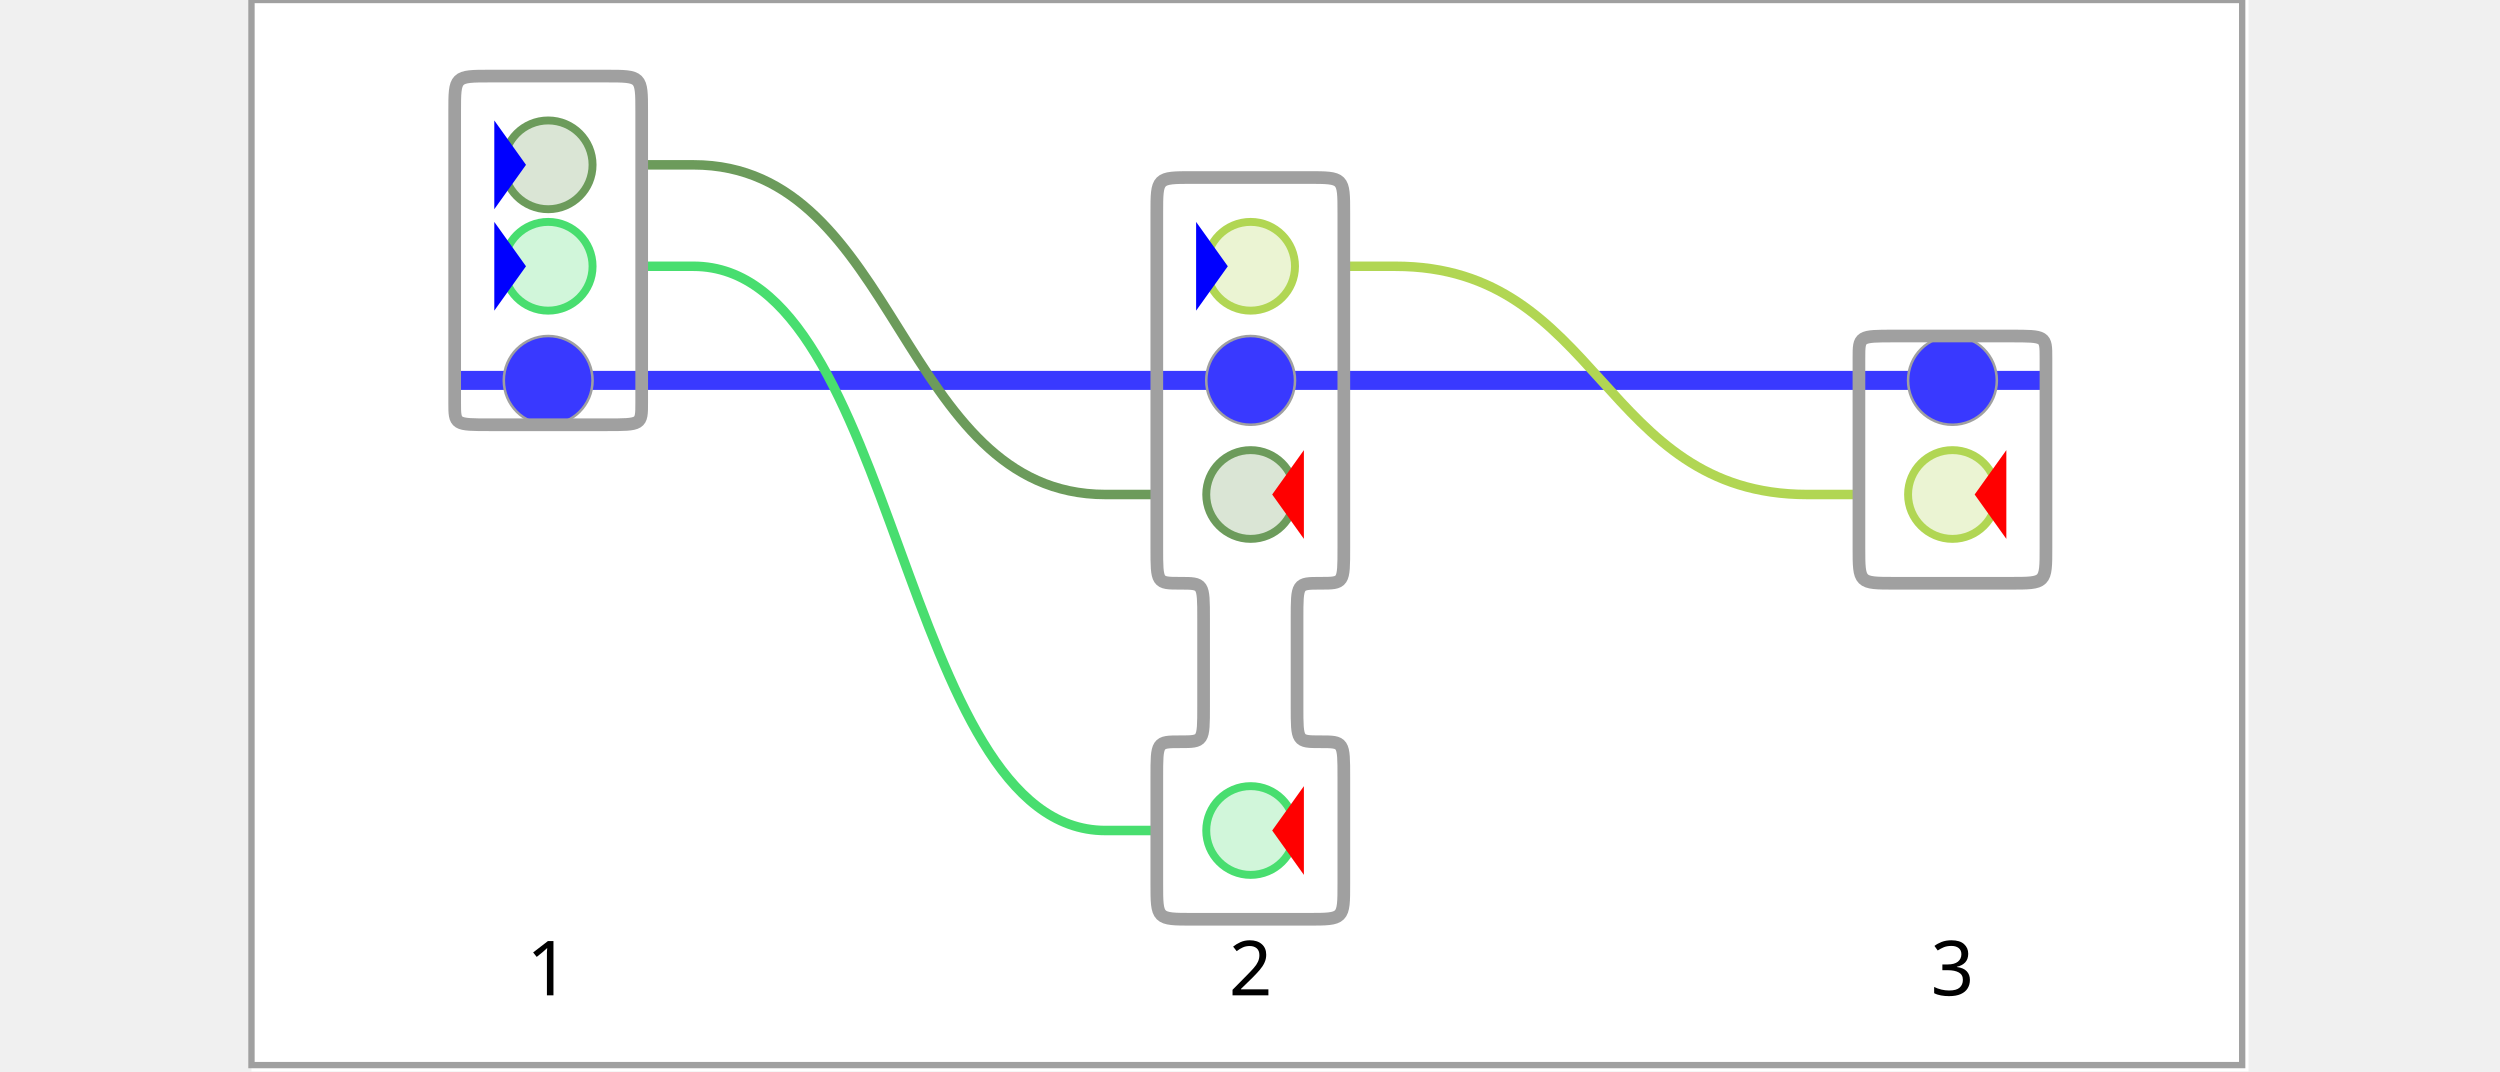
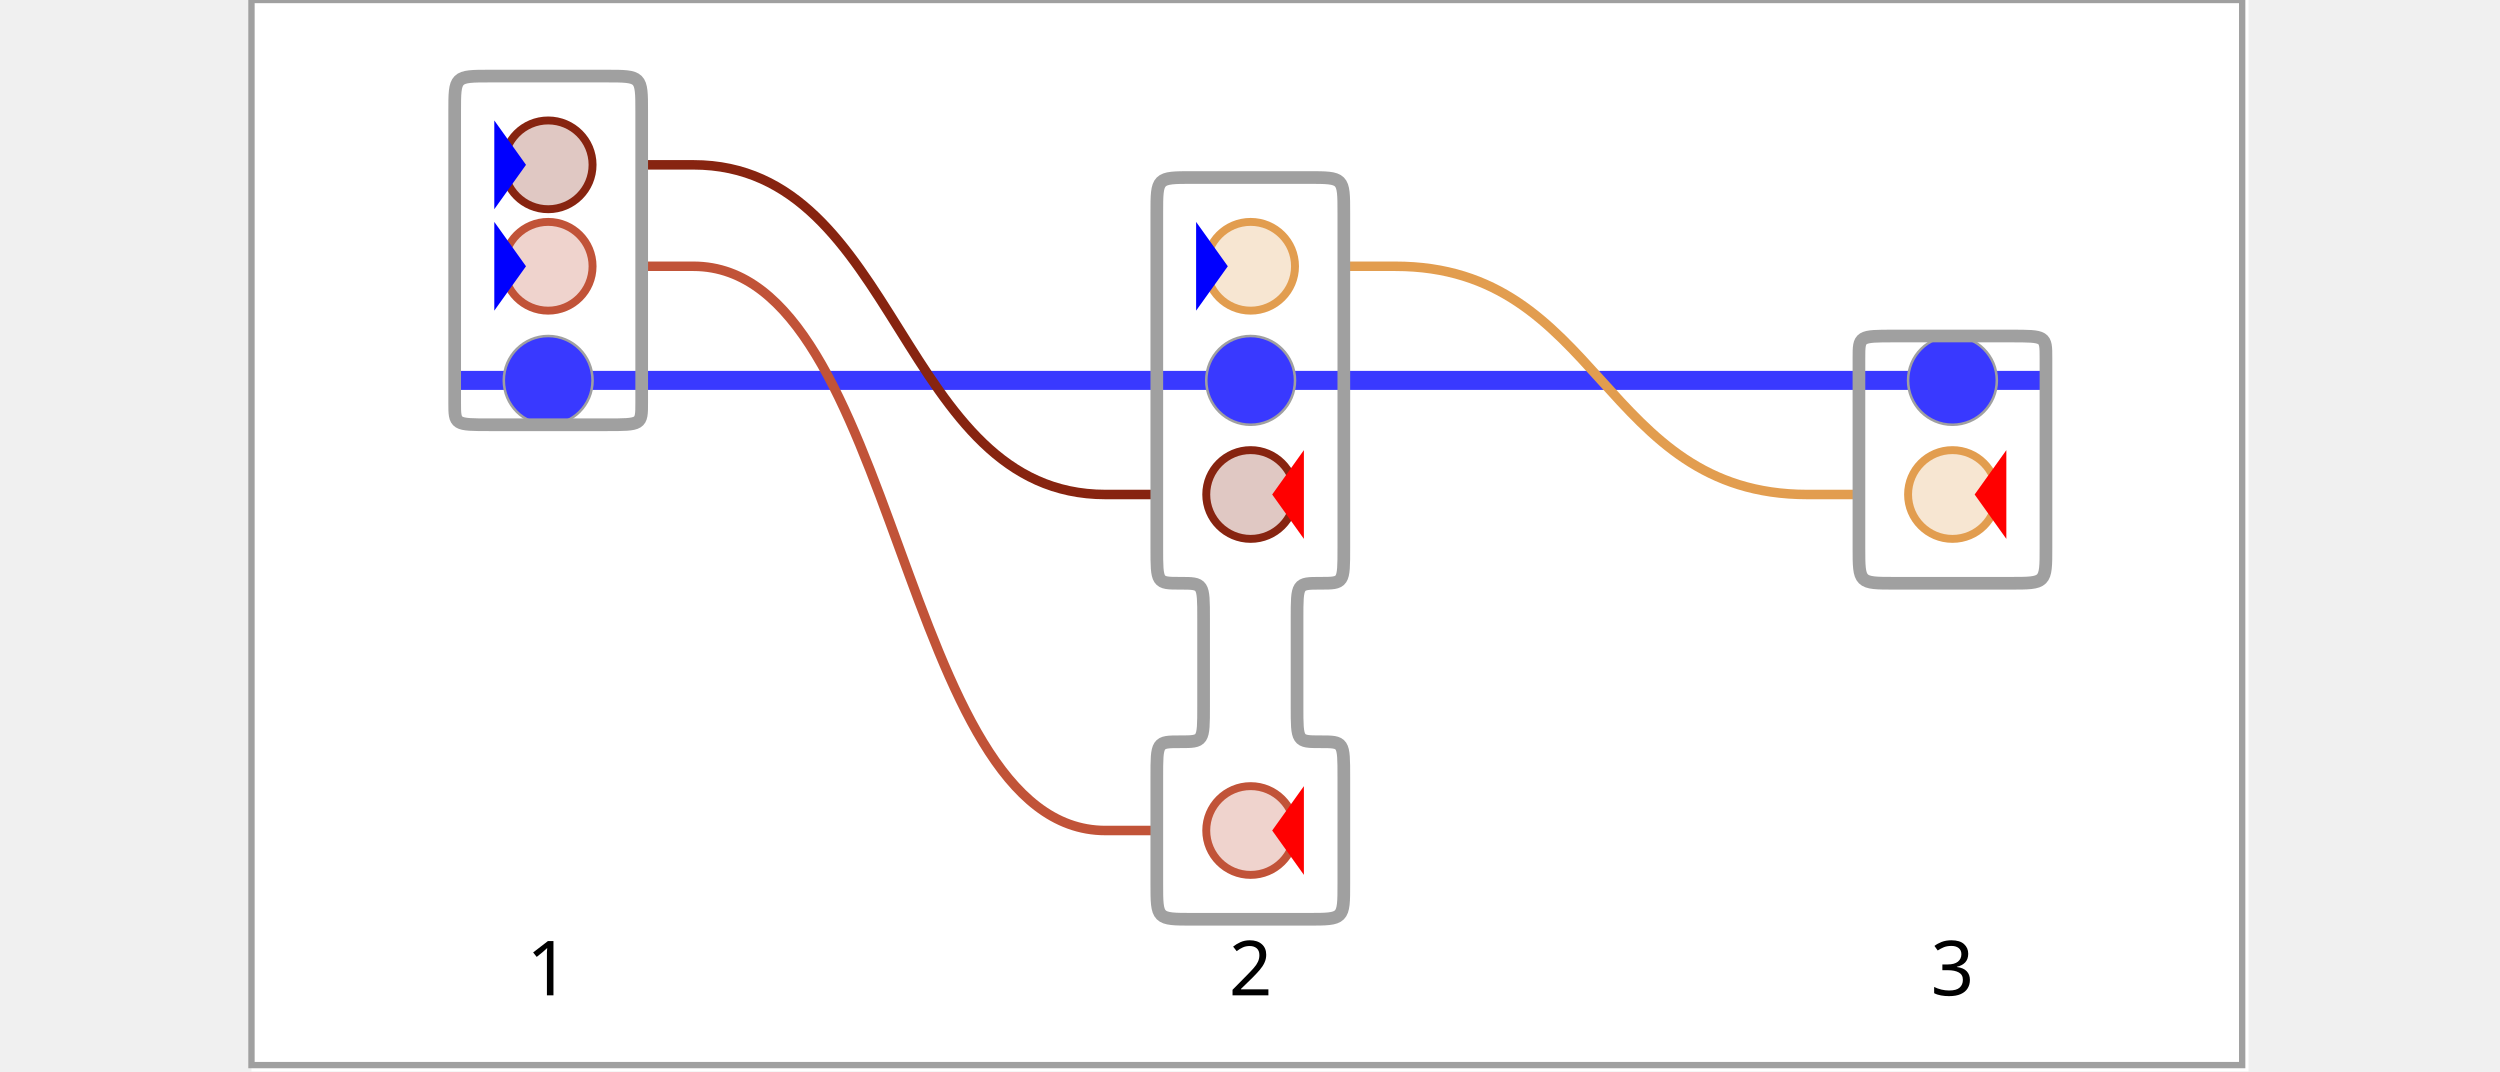
<svg xmlns="http://www.w3.org/2000/svg" x="0" y="0" width="700" height="300" viewBox="49.2 90.0 315.0 169.0" font-family="'Noto Sans', sans-serif">
  <rect x="49.2" y="90.0" width="315.0" height="169.0" fill="#ffffff" />
  <line x1="81.2" y1="150.0" x2="332.2" y2="150.0" stroke="#3939ff" stroke-width="3.0" />
-   <path d="M 221.5 132.0 L 229.6 132.0 C 262.1 132.0 262.1 168.0 294.6 168.0 L 302.8 168.0" stroke="#b1d653" stroke-width="1.5" fill="none" />
-   <path d="M 110.8 116.0 L 118.9 116.0 C 151.4 116.0 151.4 168.0 183.9 168.0 L 192.0 168.0" stroke="#6c9b5b" stroke-width="1.5" fill="none" />
-   <path d="M 110.8 132.0 L 118.9 132.0 C 151.4 132.0 151.4 221.0 183.9 221.0 L 192.0 221.0" stroke="#48de6f" stroke-width="1.5" fill="none" />
+   <path d="M 221.5 132.0 L 229.6 132.0 C 262.1 132.0 262.1 168.0 294.6 168.0 L 302.8 168.0" stroke="#e29d4f" stroke-width="1.5" fill="none" />
+   <path d="M 110.8 116.0 L 118.9 116.0 C 151.4 116.0 151.4 168.0 183.9 168.0 L 192.0 168.0" stroke="#872410" stroke-width="1.5" fill="none" />
+   <path d="M 110.8 132.0 L 118.9 132.0 C 151.4 132.0 151.4 221.0 183.9 221.0 L 192.0 221.0" stroke="#c15338" stroke-width="1.5" fill="none" />
  <circle cx="96.0" cy="150.0" r="7.0" stroke="#a0a0a0" stroke-width="0.4" fill="#3939ff" />
-   <circle cx="96.0" cy="132.0" r="7.0" stroke="#48de6f" stroke-width="1.25" fill="#48de6f" fill-opacity="0.25" />
+   <circle cx="96.0" cy="132.0" r="7.0" stroke="#c15338" stroke-width="1.25" fill="#c15338" fill-opacity="0.25" />
  <path d="M 92.5 132.0 L 87.5 139.0 L 87.5 125.0 Z" stroke="none" fill="#0000ff" />
-   <circle cx="96.0" cy="116.0" r="7.0" stroke="#6c9b5b" stroke-width="1.25" fill="#6c9b5b" fill-opacity="0.25" />
+   <circle cx="96.0" cy="116.0" r="7.0" stroke="#872410" stroke-width="1.25" fill="#872410" fill-opacity="0.25" />
  <path d="M 92.5 116.0 L 87.5 123.0 L 87.5 109.0 Z" stroke="none" fill="#0000ff" />
  <path d="M 81.25 153.50 L 81.25 153.50 C 81.25 157.00 81.25 157.00 86.85 157.00 L 105.15 157.00 C 110.75 157.00 110.75 157.00 110.75 153.50 L 110.75 153.50 C 110.75 150.00 110.75 150.00 110.75 144.40 L 110.75 107.60 C 110.75 102.00 110.75 102.00 105.15 102.00 L 86.85 102.00 C 81.25 102.00 81.25 102.00 81.25 107.60 L 81.25 144.40 C 81.25 150.00 81.25 150.00 81.25 153.50 Z" stroke="#a0a0a0" stroke-width="2.0" fill="none" />
  <circle cx="206.8" cy="150.0" r="7.0" stroke="#a0a0a0" stroke-width="0.4" fill="#3939ff" />
-   <circle cx="206.8" cy="132.0" r="7.0" stroke="#b1d653" stroke-width="1.25" fill="#b1d653" fill-opacity="0.25" />
+   <circle cx="206.8" cy="132.0" r="7.0" stroke="#e29d4f" stroke-width="1.25" fill="#e29d4f" fill-opacity="0.25" />
  <path d="M 203.2 132.0 L 198.2 139.0 L 198.2 125.0 Z" stroke="none" fill="#0000ff" />
-   <circle cx="206.8" cy="168.0" r="7.0" stroke="#6c9b5b" stroke-width="1.25" fill="#6c9b5b" fill-opacity="0.25" />
+   <circle cx="206.8" cy="168.0" r="7.0" stroke="#872410" stroke-width="1.25" fill="#872410" fill-opacity="0.25" />
  <path d="M 210.2 168.0 L 215.2 175.0 L 215.2 161.0 Z" stroke="none" fill="#ff0000" />
-   <circle cx="206.8" cy="221.0" r="7.0" stroke="#48de6f" stroke-width="1.25" fill="#48de6f" fill-opacity="0.25" />
+   <circle cx="206.8" cy="221.0" r="7.0" stroke="#c15338" stroke-width="1.25" fill="#c15338" fill-opacity="0.25" />
  <path d="M 210.2 221.0 L 215.2 228.0 L 215.2 214.0 Z" stroke="none" fill="#ff0000" />
  <path d="M 192.00 155.60 L 192.00 176.40 C 192.00 182.00 192.00 182.00 195.69 182.00 L 195.69 182.00 C 199.38 182.00 199.38 182.00 199.38 187.60 L 199.38 201.40 C 199.38 207.00 199.38 207.00 195.69 207.00 L 195.69 207.00 C 192.00 207.00 192.00 207.00 192.00 212.60 L 192.00 229.40 C 192.00 235.00 192.00 235.00 197.60 235.00 L 215.90 235.00 C 221.50 235.00 221.50 235.00 221.50 229.40 L 221.50 212.60 C 221.50 207.00 221.50 207.00 217.81 207.00 L 217.81 207.00 C 214.12 207.00 214.12 207.00 214.12 201.40 L 214.12 187.60 C 214.12 182.00 214.12 182.00 217.81 182.00 L 217.81 182.00 C 221.50 182.00 221.50 182.00 221.50 176.40 L 221.50 155.60 C 221.50 150.00 221.50 150.00 221.50 144.40 L 221.50 123.60 C 221.50 118.00 221.50 118.00 215.90 118.00 L 197.60 118.00 C 192.00 118.00 192.00 118.00 192.00 123.60 L 192.00 144.40 C 192.00 150.00 192.00 150.00 192.00 155.60 Z" stroke="#a0a0a0" stroke-width="2.0" fill="none" />
  <circle cx="317.5" cy="150.0" r="7.0" stroke="#a0a0a0" stroke-width="0.4" fill="#3939ff" />
-   <circle cx="317.5" cy="168.0" r="7.0" stroke="#b1d653" stroke-width="1.25" fill="#b1d653" fill-opacity="0.25" />
+   <circle cx="317.5" cy="168.0" r="7.0" stroke="#e29d4f" stroke-width="1.25" fill="#e29d4f" fill-opacity="0.25" />
  <path d="M 321.0 168.0 L 326.0 175.0 L 326.0 161.0 Z" stroke="none" fill="#ff0000" />
  <path d="M 302.75 155.60 L 302.75 176.40 C 302.75 182.00 302.75 182.00 308.35 182.00 L 326.65 182.00 C 332.25 182.00 332.25 182.00 332.25 176.40 L 332.25 155.60 C 332.25 150.00 332.25 150.00 332.25 146.50 L 332.25 146.50 C 332.25 143.00 332.25 143.00 326.65 143.00 L 308.35 143.00 C 302.75 143.00 302.75 143.00 302.75 146.50 L 302.75 146.50 C 302.75 150.00 302.75 150.00 302.75 155.60 Z" stroke="#a0a0a0" stroke-width="2.0" fill="none" />
  <text x="96.0" y="247.0" font-size="12px" text-anchor="middle" fill="#000000">1</text>
  <text x="206.8" y="247.0" font-size="12px" text-anchor="middle" fill="#000000">2</text>
  <text x="317.5" y="247.0" font-size="12px" text-anchor="middle" fill="#000000">3</text>
  <rect x="49.2" y="90.0" width="314.0" height="168.0" fill="none" stroke="#a0a0a0" stroke-width="1" />
</svg>
